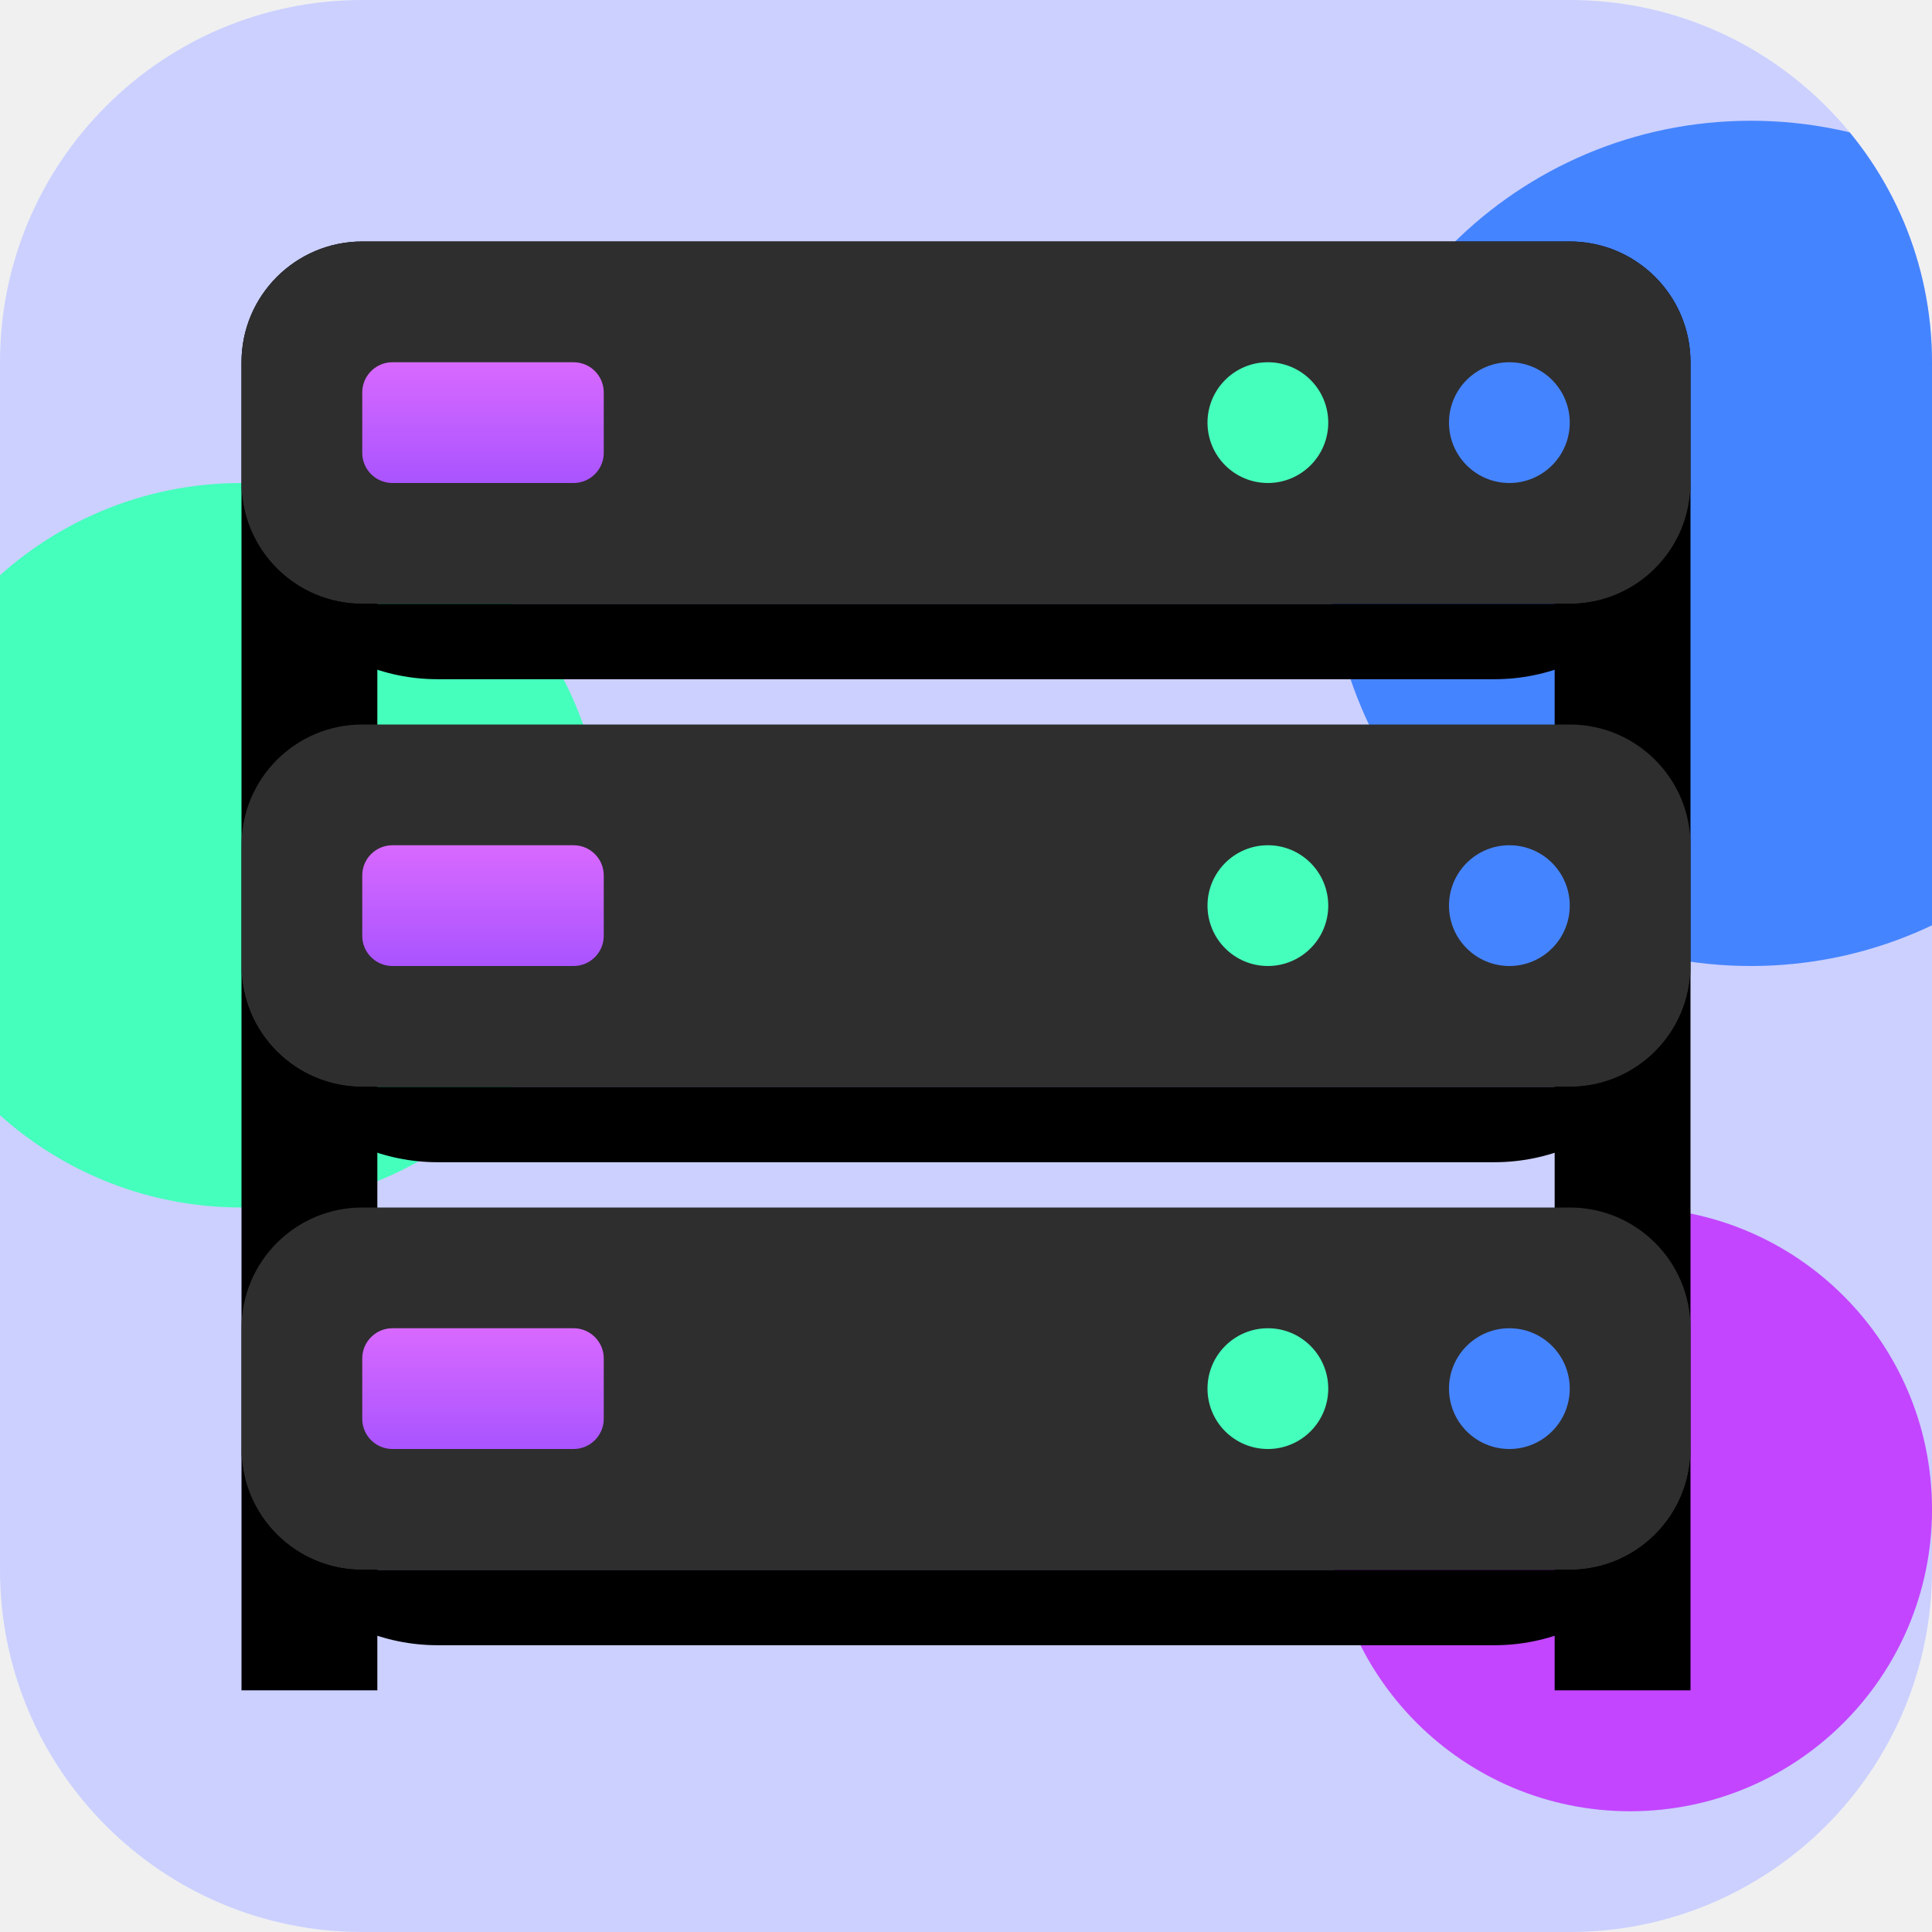
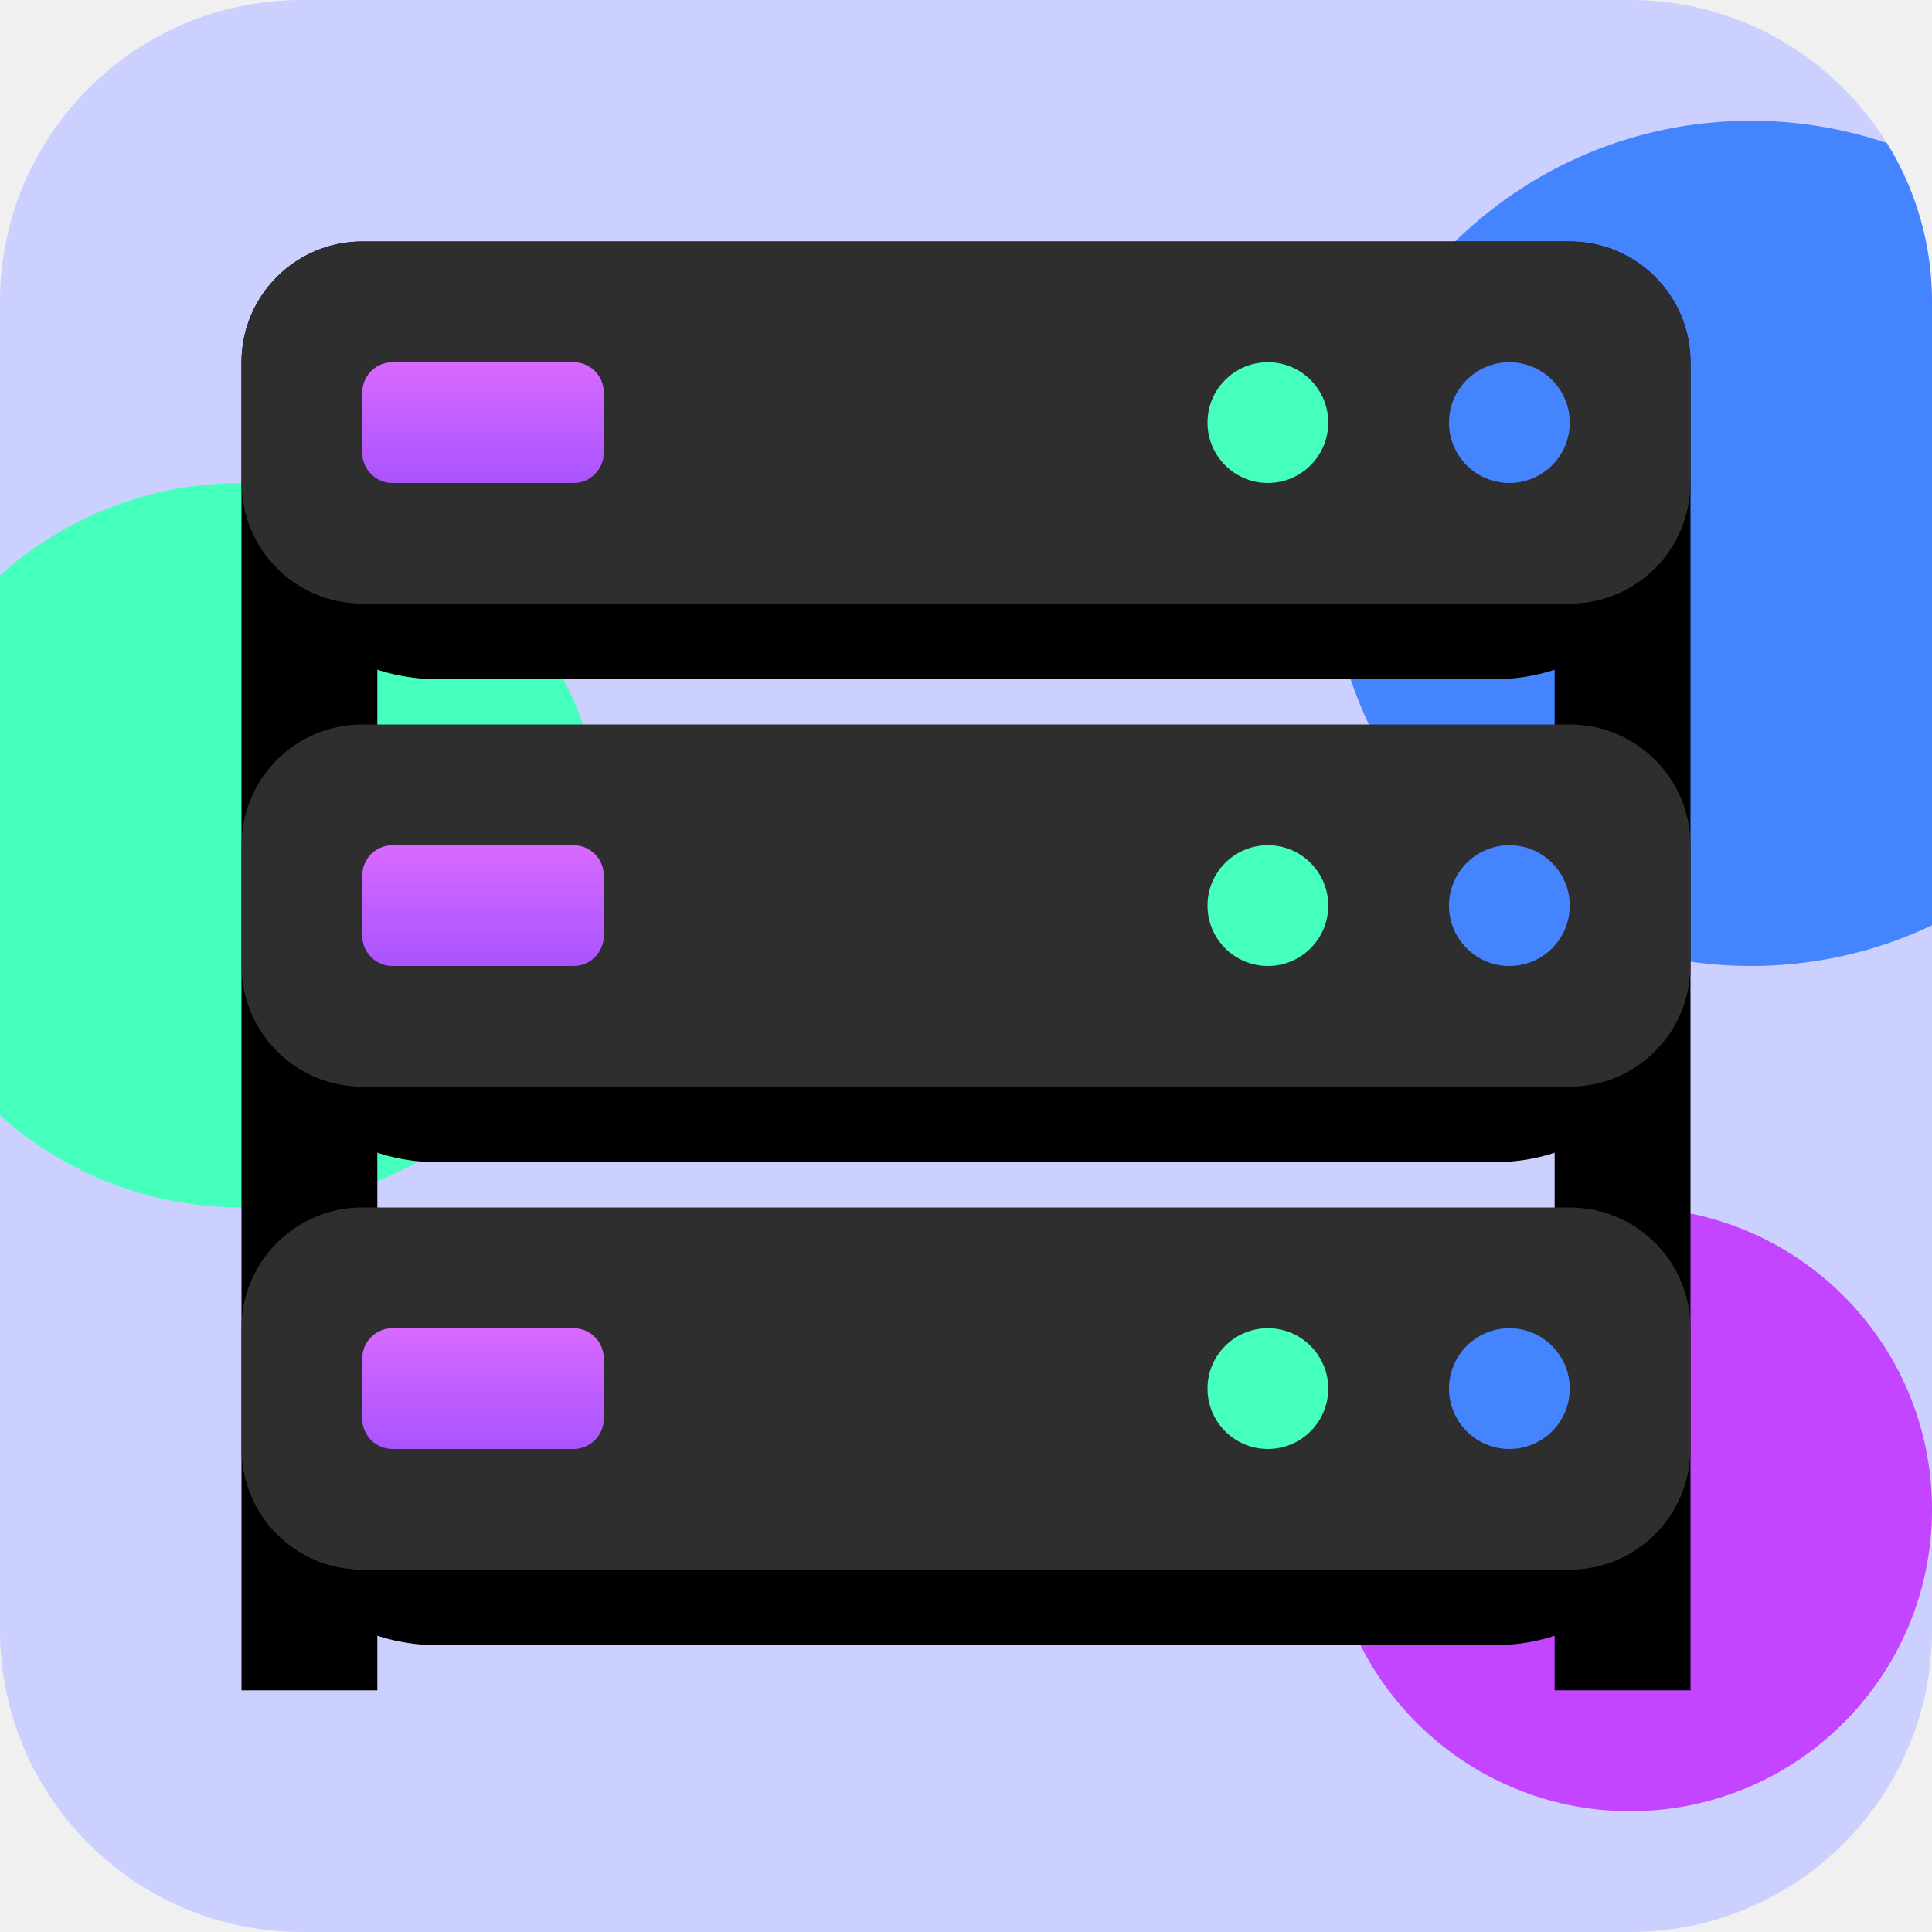
<svg xmlns="http://www.w3.org/2000/svg" width="16" height="16" viewBox="0 0 16 16" fill="none">
  <g clip-path="url(#clip0_1_13)">
    <rect width="16" height="16" fill="#CBD0FF" />
    <circle cx="13.5" cy="12.5" r="2.5" fill="#C345FF" />
    <circle cx="14.5" cy="4.5" r="3.5" fill="#4584FF" />
    <circle cx="2" cy="7" r="3" fill="#45FFBC" />
    <mask id="path-6-inside-1_1_13" fill="white">
      <path d="M2 3C2 2.448 2.448 2 3 2H13C13.552 2 14 2.448 14 3V14H2V3Z" />
    </mask>
    <path d="M0.875 3C0.875 1.826 1.826 0.875 3 0.875H13C14.174 0.875 15.125 1.826 15.125 3L12.875 3.125H3.125L0.875 3ZM14 14H2H14ZM0.875 14V3C0.875 1.826 1.826 0.875 3 0.875L3.125 3.125V14H0.875ZM13 0.875C14.174 0.875 15.125 1.826 15.125 3V14H12.875V3.125L13 0.875Z" fill="black" mask="url(#path-6-inside-1_1_13)" />
    <mask id="path-8-outside-2_1_13" maskUnits="userSpaceOnUse" x="2" y="2" width="12" height="4" fill="black">
      <rect fill="white" x="2" y="2" width="12" height="4" />
      <path d="M2 3C2 2.448 2.448 2 3 2H13C13.552 2 14 2.448 14 3V4C14 4.552 13.552 5 13 5H3C2.448 5 2 4.552 2 4V3Z" />
    </mask>
    <path d="M2 3C2 2.448 2.448 2 3 2H13C13.552 2 14 2.448 14 3V4C14 4.552 13.552 5 13 5H3C2.448 5 2 4.552 2 4V3Z" fill="#2E2E2E" />
    <path d="M2 2H14H2ZM14 4C14 4.897 13.273 5.625 12.375 5.625H3.625C2.728 5.625 2 4.897 2 4C2 4.207 2.448 4.375 3 4.375H13C13.552 4.375 14 4.207 14 4ZM2 5V2V5ZM14 2V5V2Z" fill="black" mask="url(#path-8-outside-2_1_13)" />
    <mask id="path-10-outside-3_1_13" maskUnits="userSpaceOnUse" x="2" y="6" width="12" height="4" fill="black">
      <rect fill="white" x="2" y="6" width="12" height="4" />
      <path d="M2 7C2 6.448 2.448 6 3 6H13C13.552 6 14 6.448 14 7V8C14 8.552 13.552 9 13 9H3C2.448 9 2 8.552 2 8V7Z" />
    </mask>
    <path d="M2 7C2 6.448 2.448 6 3 6H13C13.552 6 14 6.448 14 7V8C14 8.552 13.552 9 13 9H3C2.448 9 2 8.552 2 8V7Z" fill="#2E2E2E" />
    <path d="M2 6H14H2ZM14 8C14 8.897 13.273 9.625 12.375 9.625H3.625C2.728 9.625 2 8.897 2 8C2 8.207 2.448 8.375 3 8.375H13C13.552 8.375 14 8.207 14 8ZM2 9V6V9ZM14 6V9V6Z" fill="black" mask="url(#path-10-outside-3_1_13)" />
    <mask id="path-12-outside-4_1_13" maskUnits="userSpaceOnUse" x="2" y="10" width="12" height="4" fill="black">
      <rect fill="white" x="2" y="10" width="12" height="4" />
      <path d="M2 11C2 10.448 2.448 10 3 10H13C13.552 10 14 10.448 14 11V12C14 12.552 13.552 13 13 13H3C2.448 13 2 12.552 2 12V11Z" />
    </mask>
    <path d="M2 11C2 10.448 2.448 10 3 10H13C13.552 10 14 10.448 14 11V12C14 12.552 13.552 13 13 13H3C2.448 13 2 12.552 2 12V11Z" fill="#2E2E2E" />
    <path d="M2 10H14H2ZM14 12C14 12.898 13.273 13.625 12.375 13.625H3.625C2.728 13.625 2 12.898 2 12C2 12.207 2.448 12.375 3 12.375H13C13.552 12.375 14 12.207 14 12ZM2 13V10V13ZM14 10V13V10Z" fill="black" mask="url(#path-12-outside-4_1_13)" />
    <circle cx="12.5" cy="3.5" r="0.5" fill="#4584FF" />
    <circle cx="10.5" cy="3.5" r="0.5" fill="#45FFBC" />
    <circle cx="12.5" cy="7.5" r="0.5" fill="#4584FF" />
    <circle cx="10.5" cy="7.5" r="0.5" fill="#45FFBC" />
    <circle cx="12.5" cy="11.5" r="0.5" fill="#4584FF" />
    <circle cx="10.5" cy="11.5" r="0.5" fill="#45FFBC" />
    <rect x="3" y="3" width="2" height="1" rx="0.25" fill="url(#paint0_linear_1_13)" />
    <rect x="3" y="7" width="2" height="1" rx="0.25" fill="url(#paint1_linear_1_13)" />
    <rect x="3" y="11" width="2" height="1" rx="0.25" fill="url(#paint2_linear_1_13)" />
  </g>
  <defs>
    <linearGradient id="paint0_linear_1_13" x1="4" y1="3" x2="4" y2="4" gradientUnits="userSpaceOnUse">
      <stop stop-color="#D869FF" />
      <stop offset="1" stop-color="#A954FF" />
    </linearGradient>
    <linearGradient id="paint1_linear_1_13" x1="4" y1="7" x2="4" y2="8" gradientUnits="userSpaceOnUse">
      <stop stop-color="#D869FF" />
      <stop offset="1" stop-color="#A954FF" />
    </linearGradient>
    <linearGradient id="paint2_linear_1_13" x1="4" y1="11" x2="4" y2="12" gradientUnits="userSpaceOnUse">
      <stop stop-color="#D869FF" />
      <stop offset="1" stop-color="#A954FF" />
    </linearGradient>
    <clipPath id="clip0_1_13">
-       <rect width="16" height="16" rx="3" fill="white" />
+       <rect width="16" height="16" rx="2.5" fill="white" />
    </clipPath>
  </defs>
</svg>
